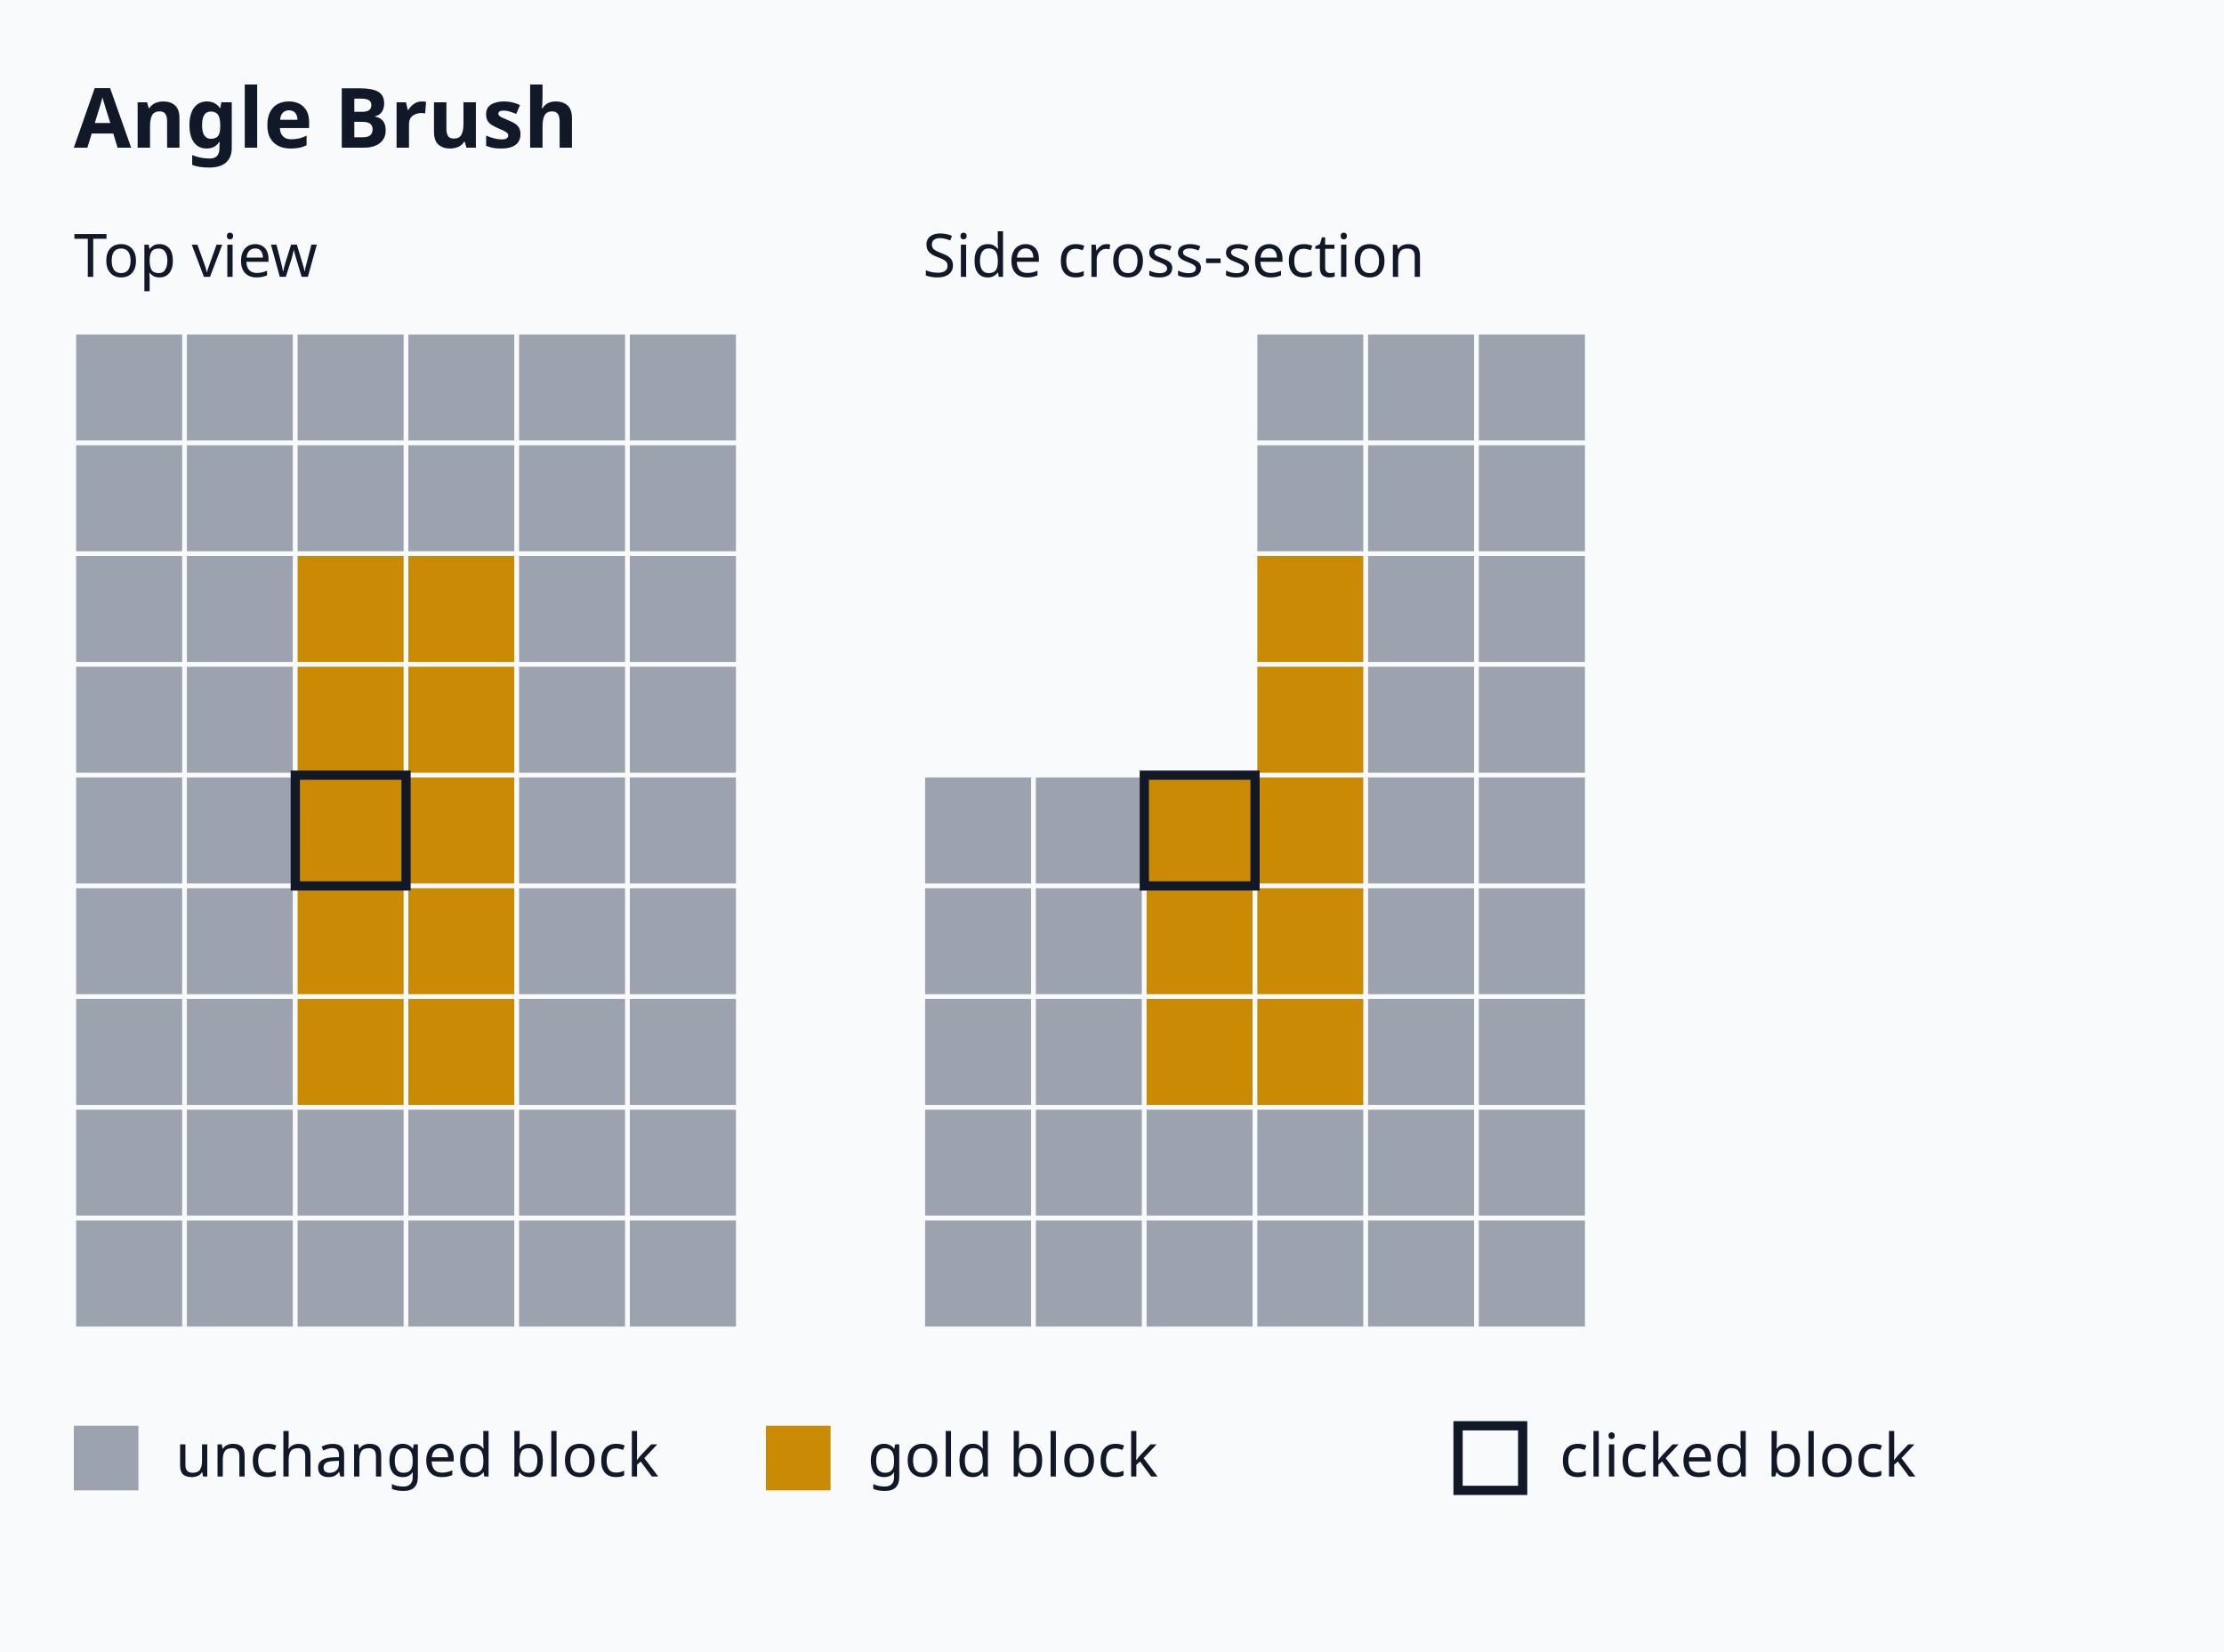
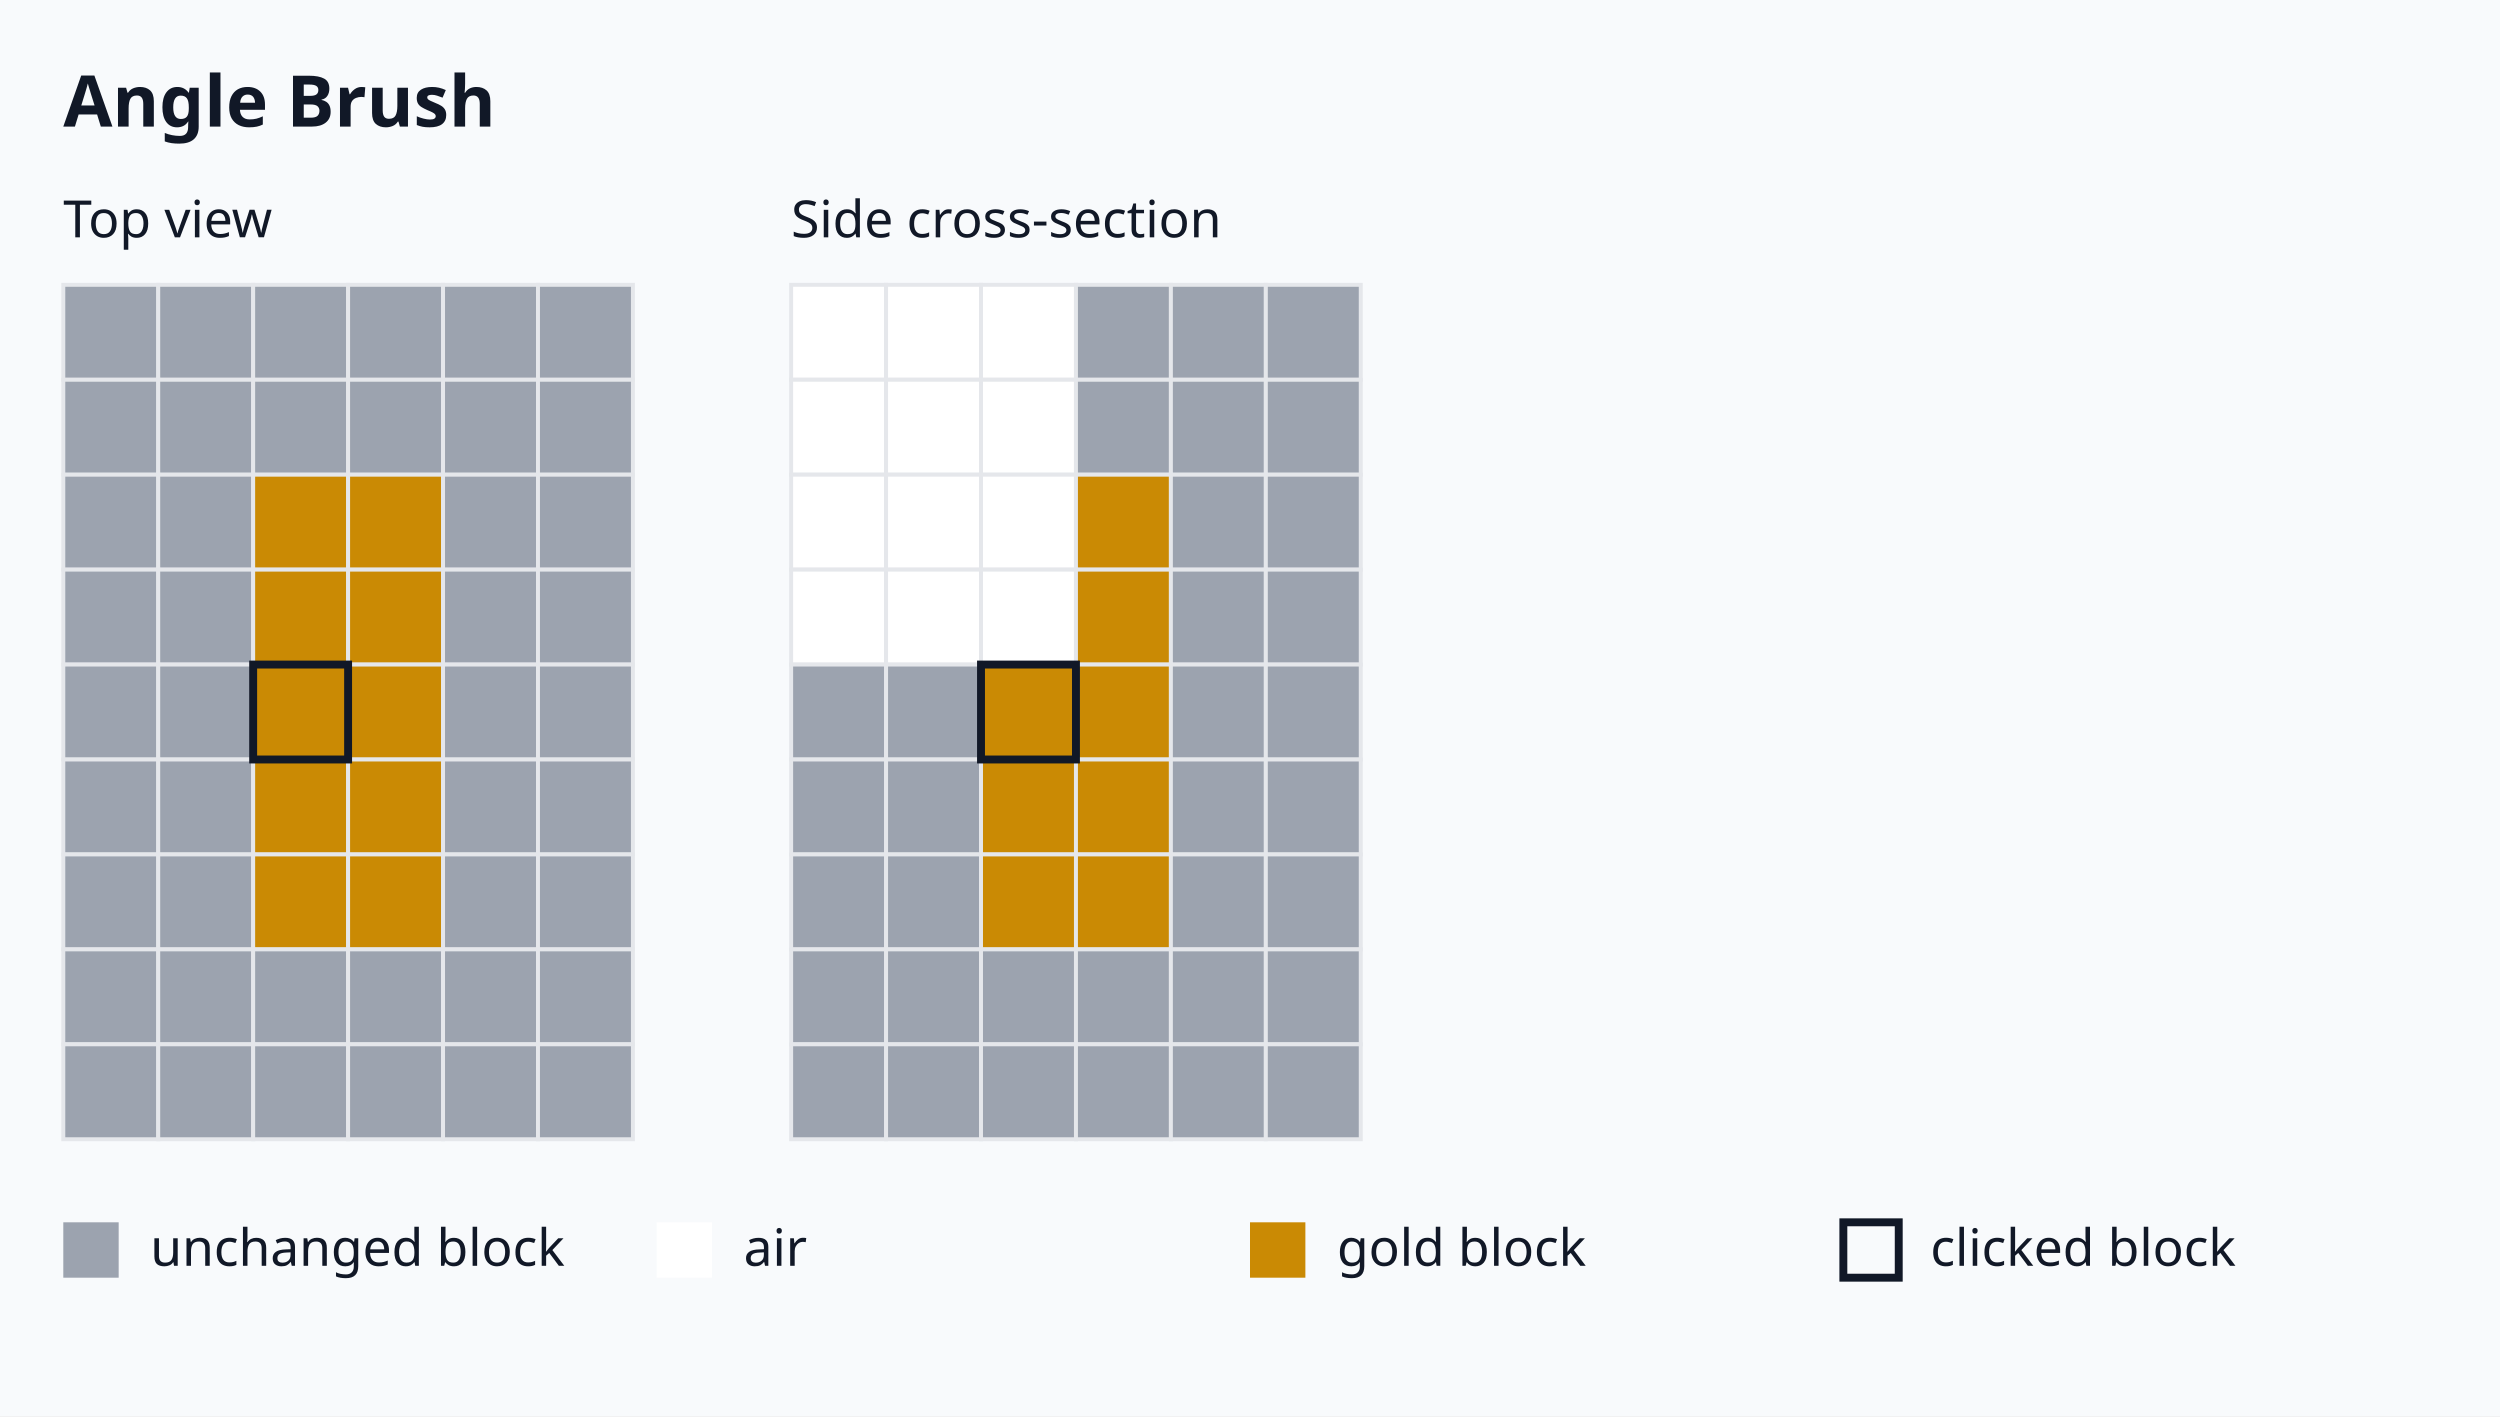
- <svg xmlns="http://www.w3.org/2000/svg" width="482" height="358" viewBox="0 0 482 358">
-   <rect x="0" y="0" width="482" height="358" fill="#f8fafc" stroke="none" stroke-width="0" />
+ <svg xmlns="http://www.w3.org/2000/svg" width="632" height="358" viewBox="0 0 632 358">
+   <rect x="0" y="0" width="632" height="358" fill="#f8fafc" stroke="none" stroke-width="0" />
  <text x="16" y="32" font-family="sans-serif" font-size="18" font-weight="bold" fill="#111827">Angle Brush</text>
  <text x="16" y="60" font-family="sans-serif" font-size="13" font-weight="normal" fill="#111827">Top view</text>
  <text x="200" y="60" font-family="sans-serif" font-size="13" font-weight="normal" fill="#111827">Side cross-section</text>
-   <rect x="16" y="72" width="24" height="24" fill="#9ca3af" stroke="#f8fafc" stroke-width="1" />
-   <rect x="40" y="72" width="24" height="24" fill="#9ca3af" stroke="#f8fafc" stroke-width="1" />
-   <rect x="64" y="72" width="24" height="24" fill="#9ca3af" stroke="#f8fafc" stroke-width="1" />
-   <rect x="88" y="72" width="24" height="24" fill="#9ca3af" stroke="#f8fafc" stroke-width="1" />
-   <rect x="112" y="72" width="24" height="24" fill="#9ca3af" stroke="#f8fafc" stroke-width="1" />
-   <rect x="136" y="72" width="24" height="24" fill="#9ca3af" stroke="#f8fafc" stroke-width="1" />
-   <rect x="16" y="96" width="24" height="24" fill="#9ca3af" stroke="#f8fafc" stroke-width="1" />
-   <rect x="40" y="96" width="24" height="24" fill="#9ca3af" stroke="#f8fafc" stroke-width="1" />
-   <rect x="64" y="96" width="24" height="24" fill="#9ca3af" stroke="#f8fafc" stroke-width="1" />
-   <rect x="88" y="96" width="24" height="24" fill="#9ca3af" stroke="#f8fafc" stroke-width="1" />
-   <rect x="112" y="96" width="24" height="24" fill="#9ca3af" stroke="#f8fafc" stroke-width="1" />
-   <rect x="136" y="96" width="24" height="24" fill="#9ca3af" stroke="#f8fafc" stroke-width="1" />
-   <rect x="16" y="120" width="24" height="24" fill="#9ca3af" stroke="#f8fafc" stroke-width="1" />
-   <rect x="40" y="120" width="24" height="24" fill="#9ca3af" stroke="#f8fafc" stroke-width="1" />
-   <rect x="64" y="120" width="24" height="24" fill="#ca8a04" stroke="#f8fafc" stroke-width="1" />
-   <rect x="88" y="120" width="24" height="24" fill="#ca8a04" stroke="#f8fafc" stroke-width="1" />
-   <rect x="112" y="120" width="24" height="24" fill="#9ca3af" stroke="#f8fafc" stroke-width="1" />
-   <rect x="136" y="120" width="24" height="24" fill="#9ca3af" stroke="#f8fafc" stroke-width="1" />
-   <rect x="16" y="144" width="24" height="24" fill="#9ca3af" stroke="#f8fafc" stroke-width="1" />
-   <rect x="40" y="144" width="24" height="24" fill="#9ca3af" stroke="#f8fafc" stroke-width="1" />
-   <rect x="64" y="144" width="24" height="24" fill="#ca8a04" stroke="#f8fafc" stroke-width="1" />
-   <rect x="88" y="144" width="24" height="24" fill="#ca8a04" stroke="#f8fafc" stroke-width="1" />
-   <rect x="112" y="144" width="24" height="24" fill="#9ca3af" stroke="#f8fafc" stroke-width="1" />
-   <rect x="136" y="144" width="24" height="24" fill="#9ca3af" stroke="#f8fafc" stroke-width="1" />
-   <rect x="16" y="168" width="24" height="24" fill="#9ca3af" stroke="#f8fafc" stroke-width="1" />
-   <rect x="40" y="168" width="24" height="24" fill="#9ca3af" stroke="#f8fafc" stroke-width="1" />
-   <rect x="64" y="168" width="24" height="24" fill="#ca8a04" stroke="#f8fafc" stroke-width="1" />
-   <rect x="88" y="168" width="24" height="24" fill="#ca8a04" stroke="#f8fafc" stroke-width="1" />
-   <rect x="112" y="168" width="24" height="24" fill="#9ca3af" stroke="#f8fafc" stroke-width="1" />
-   <rect x="136" y="168" width="24" height="24" fill="#9ca3af" stroke="#f8fafc" stroke-width="1" />
-   <rect x="16" y="192" width="24" height="24" fill="#9ca3af" stroke="#f8fafc" stroke-width="1" />
-   <rect x="40" y="192" width="24" height="24" fill="#9ca3af" stroke="#f8fafc" stroke-width="1" />
-   <rect x="64" y="192" width="24" height="24" fill="#ca8a04" stroke="#f8fafc" stroke-width="1" />
-   <rect x="88" y="192" width="24" height="24" fill="#ca8a04" stroke="#f8fafc" stroke-width="1" />
-   <rect x="112" y="192" width="24" height="24" fill="#9ca3af" stroke="#f8fafc" stroke-width="1" />
-   <rect x="136" y="192" width="24" height="24" fill="#9ca3af" stroke="#f8fafc" stroke-width="1" />
-   <rect x="16" y="216" width="24" height="24" fill="#9ca3af" stroke="#f8fafc" stroke-width="1" />
-   <rect x="40" y="216" width="24" height="24" fill="#9ca3af" stroke="#f8fafc" stroke-width="1" />
-   <rect x="64" y="216" width="24" height="24" fill="#ca8a04" stroke="#f8fafc" stroke-width="1" />
-   <rect x="88" y="216" width="24" height="24" fill="#ca8a04" stroke="#f8fafc" stroke-width="1" />
-   <rect x="112" y="216" width="24" height="24" fill="#9ca3af" stroke="#f8fafc" stroke-width="1" />
-   <rect x="136" y="216" width="24" height="24" fill="#9ca3af" stroke="#f8fafc" stroke-width="1" />
-   <rect x="16" y="240" width="24" height="24" fill="#9ca3af" stroke="#f8fafc" stroke-width="1" />
-   <rect x="40" y="240" width="24" height="24" fill="#9ca3af" stroke="#f8fafc" stroke-width="1" />
-   <rect x="64" y="240" width="24" height="24" fill="#9ca3af" stroke="#f8fafc" stroke-width="1" />
-   <rect x="88" y="240" width="24" height="24" fill="#9ca3af" stroke="#f8fafc" stroke-width="1" />
-   <rect x="112" y="240" width="24" height="24" fill="#9ca3af" stroke="#f8fafc" stroke-width="1" />
-   <rect x="136" y="240" width="24" height="24" fill="#9ca3af" stroke="#f8fafc" stroke-width="1" />
-   <rect x="16" y="264" width="24" height="24" fill="#9ca3af" stroke="#f8fafc" stroke-width="1" />
-   <rect x="40" y="264" width="24" height="24" fill="#9ca3af" stroke="#f8fafc" stroke-width="1" />
-   <rect x="64" y="264" width="24" height="24" fill="#9ca3af" stroke="#f8fafc" stroke-width="1" />
-   <rect x="88" y="264" width="24" height="24" fill="#9ca3af" stroke="#f8fafc" stroke-width="1" />
-   <rect x="112" y="264" width="24" height="24" fill="#9ca3af" stroke="#f8fafc" stroke-width="1" />
-   <rect x="136" y="264" width="24" height="24" fill="#9ca3af" stroke="#f8fafc" stroke-width="1" />
+   <rect x="16" y="72" width="24" height="24" fill="#9ca3af" stroke="#e5e7eb" stroke-width="1" />
+   <rect x="40" y="72" width="24" height="24" fill="#9ca3af" stroke="#e5e7eb" stroke-width="1" />
+   <rect x="64" y="72" width="24" height="24" fill="#9ca3af" stroke="#e5e7eb" stroke-width="1" />
+   <rect x="88" y="72" width="24" height="24" fill="#9ca3af" stroke="#e5e7eb" stroke-width="1" />
+   <rect x="112" y="72" width="24" height="24" fill="#9ca3af" stroke="#e5e7eb" stroke-width="1" />
+   <rect x="136" y="72" width="24" height="24" fill="#9ca3af" stroke="#e5e7eb" stroke-width="1" />
+   <rect x="16" y="96" width="24" height="24" fill="#9ca3af" stroke="#e5e7eb" stroke-width="1" />
+   <rect x="40" y="96" width="24" height="24" fill="#9ca3af" stroke="#e5e7eb" stroke-width="1" />
+   <rect x="64" y="96" width="24" height="24" fill="#9ca3af" stroke="#e5e7eb" stroke-width="1" />
+   <rect x="88" y="96" width="24" height="24" fill="#9ca3af" stroke="#e5e7eb" stroke-width="1" />
+   <rect x="112" y="96" width="24" height="24" fill="#9ca3af" stroke="#e5e7eb" stroke-width="1" />
+   <rect x="136" y="96" width="24" height="24" fill="#9ca3af" stroke="#e5e7eb" stroke-width="1" />
+   <rect x="16" y="120" width="24" height="24" fill="#9ca3af" stroke="#e5e7eb" stroke-width="1" />
+   <rect x="40" y="120" width="24" height="24" fill="#9ca3af" stroke="#e5e7eb" stroke-width="1" />
+   <rect x="64" y="120" width="24" height="24" fill="#ca8a04" stroke="#e5e7eb" stroke-width="1" />
+   <rect x="88" y="120" width="24" height="24" fill="#ca8a04" stroke="#e5e7eb" stroke-width="1" />
+   <rect x="112" y="120" width="24" height="24" fill="#9ca3af" stroke="#e5e7eb" stroke-width="1" />
+   <rect x="136" y="120" width="24" height="24" fill="#9ca3af" stroke="#e5e7eb" stroke-width="1" />
+   <rect x="16" y="144" width="24" height="24" fill="#9ca3af" stroke="#e5e7eb" stroke-width="1" />
+   <rect x="40" y="144" width="24" height="24" fill="#9ca3af" stroke="#e5e7eb" stroke-width="1" />
+   <rect x="64" y="144" width="24" height="24" fill="#ca8a04" stroke="#e5e7eb" stroke-width="1" />
+   <rect x="88" y="144" width="24" height="24" fill="#ca8a04" stroke="#e5e7eb" stroke-width="1" />
+   <rect x="112" y="144" width="24" height="24" fill="#9ca3af" stroke="#e5e7eb" stroke-width="1" />
+   <rect x="136" y="144" width="24" height="24" fill="#9ca3af" stroke="#e5e7eb" stroke-width="1" />
+   <rect x="16" y="168" width="24" height="24" fill="#9ca3af" stroke="#e5e7eb" stroke-width="1" />
+   <rect x="40" y="168" width="24" height="24" fill="#9ca3af" stroke="#e5e7eb" stroke-width="1" />
+   <rect x="64" y="168" width="24" height="24" fill="#ca8a04" stroke="#e5e7eb" stroke-width="1" />
+   <rect x="88" y="168" width="24" height="24" fill="#ca8a04" stroke="#e5e7eb" stroke-width="1" />
+   <rect x="112" y="168" width="24" height="24" fill="#9ca3af" stroke="#e5e7eb" stroke-width="1" />
+   <rect x="136" y="168" width="24" height="24" fill="#9ca3af" stroke="#e5e7eb" stroke-width="1" />
+   <rect x="16" y="192" width="24" height="24" fill="#9ca3af" stroke="#e5e7eb" stroke-width="1" />
+   <rect x="40" y="192" width="24" height="24" fill="#9ca3af" stroke="#e5e7eb" stroke-width="1" />
+   <rect x="64" y="192" width="24" height="24" fill="#ca8a04" stroke="#e5e7eb" stroke-width="1" />
+   <rect x="88" y="192" width="24" height="24" fill="#ca8a04" stroke="#e5e7eb" stroke-width="1" />
+   <rect x="112" y="192" width="24" height="24" fill="#9ca3af" stroke="#e5e7eb" stroke-width="1" />
+   <rect x="136" y="192" width="24" height="24" fill="#9ca3af" stroke="#e5e7eb" stroke-width="1" />
+   <rect x="16" y="216" width="24" height="24" fill="#9ca3af" stroke="#e5e7eb" stroke-width="1" />
+   <rect x="40" y="216" width="24" height="24" fill="#9ca3af" stroke="#e5e7eb" stroke-width="1" />
+   <rect x="64" y="216" width="24" height="24" fill="#ca8a04" stroke="#e5e7eb" stroke-width="1" />
+   <rect x="88" y="216" width="24" height="24" fill="#ca8a04" stroke="#e5e7eb" stroke-width="1" />
+   <rect x="112" y="216" width="24" height="24" fill="#9ca3af" stroke="#e5e7eb" stroke-width="1" />
+   <rect x="136" y="216" width="24" height="24" fill="#9ca3af" stroke="#e5e7eb" stroke-width="1" />
+   <rect x="16" y="240" width="24" height="24" fill="#9ca3af" stroke="#e5e7eb" stroke-width="1" />
+   <rect x="40" y="240" width="24" height="24" fill="#9ca3af" stroke="#e5e7eb" stroke-width="1" />
+   <rect x="64" y="240" width="24" height="24" fill="#9ca3af" stroke="#e5e7eb" stroke-width="1" />
+   <rect x="88" y="240" width="24" height="24" fill="#9ca3af" stroke="#e5e7eb" stroke-width="1" />
+   <rect x="112" y="240" width="24" height="24" fill="#9ca3af" stroke="#e5e7eb" stroke-width="1" />
+   <rect x="136" y="240" width="24" height="24" fill="#9ca3af" stroke="#e5e7eb" stroke-width="1" />
+   <rect x="16" y="264" width="24" height="24" fill="#9ca3af" stroke="#e5e7eb" stroke-width="1" />
+   <rect x="40" y="264" width="24" height="24" fill="#9ca3af" stroke="#e5e7eb" stroke-width="1" />
+   <rect x="64" y="264" width="24" height="24" fill="#9ca3af" stroke="#e5e7eb" stroke-width="1" />
+   <rect x="88" y="264" width="24" height="24" fill="#9ca3af" stroke="#e5e7eb" stroke-width="1" />
+   <rect x="112" y="264" width="24" height="24" fill="#9ca3af" stroke="#e5e7eb" stroke-width="1" />
+   <rect x="136" y="264" width="24" height="24" fill="#9ca3af" stroke="#e5e7eb" stroke-width="1" />
  <rect x="64" y="168" width="24" height="24" fill="none" stroke="#111827" stroke-width="2" />
-   <rect x="272" y="72" width="24" height="24" fill="#9ca3af" stroke="#f8fafc" stroke-width="1" />
-   <rect x="296" y="72" width="24" height="24" fill="#9ca3af" stroke="#f8fafc" stroke-width="1" />
-   <rect x="320" y="72" width="24" height="24" fill="#9ca3af" stroke="#f8fafc" stroke-width="1" />
-   <rect x="272" y="96" width="24" height="24" fill="#9ca3af" stroke="#f8fafc" stroke-width="1" />
-   <rect x="296" y="96" width="24" height="24" fill="#9ca3af" stroke="#f8fafc" stroke-width="1" />
-   <rect x="320" y="96" width="24" height="24" fill="#9ca3af" stroke="#f8fafc" stroke-width="1" />
-   <rect x="272" y="120" width="24" height="24" fill="#ca8a04" stroke="#f8fafc" stroke-width="1" />
-   <rect x="296" y="120" width="24" height="24" fill="#9ca3af" stroke="#f8fafc" stroke-width="1" />
-   <rect x="320" y="120" width="24" height="24" fill="#9ca3af" stroke="#f8fafc" stroke-width="1" />
-   <rect x="272" y="144" width="24" height="24" fill="#ca8a04" stroke="#f8fafc" stroke-width="1" />
-   <rect x="296" y="144" width="24" height="24" fill="#9ca3af" stroke="#f8fafc" stroke-width="1" />
-   <rect x="320" y="144" width="24" height="24" fill="#9ca3af" stroke="#f8fafc" stroke-width="1" />
-   <rect x="200" y="168" width="24" height="24" fill="#9ca3af" stroke="#f8fafc" stroke-width="1" />
-   <rect x="224" y="168" width="24" height="24" fill="#9ca3af" stroke="#f8fafc" stroke-width="1" />
-   <rect x="248" y="168" width="24" height="24" fill="#ca8a04" stroke="#f8fafc" stroke-width="1" />
-   <rect x="272" y="168" width="24" height="24" fill="#ca8a04" stroke="#f8fafc" stroke-width="1" />
-   <rect x="296" y="168" width="24" height="24" fill="#9ca3af" stroke="#f8fafc" stroke-width="1" />
-   <rect x="320" y="168" width="24" height="24" fill="#9ca3af" stroke="#f8fafc" stroke-width="1" />
-   <rect x="200" y="192" width="24" height="24" fill="#9ca3af" stroke="#f8fafc" stroke-width="1" />
-   <rect x="224" y="192" width="24" height="24" fill="#9ca3af" stroke="#f8fafc" stroke-width="1" />
-   <rect x="248" y="192" width="24" height="24" fill="#ca8a04" stroke="#f8fafc" stroke-width="1" />
-   <rect x="272" y="192" width="24" height="24" fill="#ca8a04" stroke="#f8fafc" stroke-width="1" />
-   <rect x="296" y="192" width="24" height="24" fill="#9ca3af" stroke="#f8fafc" stroke-width="1" />
-   <rect x="320" y="192" width="24" height="24" fill="#9ca3af" stroke="#f8fafc" stroke-width="1" />
-   <rect x="200" y="216" width="24" height="24" fill="#9ca3af" stroke="#f8fafc" stroke-width="1" />
-   <rect x="224" y="216" width="24" height="24" fill="#9ca3af" stroke="#f8fafc" stroke-width="1" />
-   <rect x="248" y="216" width="24" height="24" fill="#ca8a04" stroke="#f8fafc" stroke-width="1" />
-   <rect x="272" y="216" width="24" height="24" fill="#ca8a04" stroke="#f8fafc" stroke-width="1" />
-   <rect x="296" y="216" width="24" height="24" fill="#9ca3af" stroke="#f8fafc" stroke-width="1" />
-   <rect x="320" y="216" width="24" height="24" fill="#9ca3af" stroke="#f8fafc" stroke-width="1" />
-   <rect x="200" y="240" width="24" height="24" fill="#9ca3af" stroke="#f8fafc" stroke-width="1" />
-   <rect x="224" y="240" width="24" height="24" fill="#9ca3af" stroke="#f8fafc" stroke-width="1" />
-   <rect x="248" y="240" width="24" height="24" fill="#9ca3af" stroke="#f8fafc" stroke-width="1" />
-   <rect x="272" y="240" width="24" height="24" fill="#9ca3af" stroke="#f8fafc" stroke-width="1" />
-   <rect x="296" y="240" width="24" height="24" fill="#9ca3af" stroke="#f8fafc" stroke-width="1" />
-   <rect x="320" y="240" width="24" height="24" fill="#9ca3af" stroke="#f8fafc" stroke-width="1" />
-   <rect x="200" y="264" width="24" height="24" fill="#9ca3af" stroke="#f8fafc" stroke-width="1" />
-   <rect x="224" y="264" width="24" height="24" fill="#9ca3af" stroke="#f8fafc" stroke-width="1" />
-   <rect x="248" y="264" width="24" height="24" fill="#9ca3af" stroke="#f8fafc" stroke-width="1" />
-   <rect x="272" y="264" width="24" height="24" fill="#9ca3af" stroke="#f8fafc" stroke-width="1" />
-   <rect x="296" y="264" width="24" height="24" fill="#9ca3af" stroke="#f8fafc" stroke-width="1" />
-   <rect x="320" y="264" width="24" height="24" fill="#9ca3af" stroke="#f8fafc" stroke-width="1" />
+   <rect x="200" y="72" width="24" height="24" fill="#ffffff" stroke="#e5e7eb" stroke-width="1" />
+   <rect x="224" y="72" width="24" height="24" fill="#ffffff" stroke="#e5e7eb" stroke-width="1" />
+   <rect x="248" y="72" width="24" height="24" fill="#ffffff" stroke="#e5e7eb" stroke-width="1" />
+   <rect x="272" y="72" width="24" height="24" fill="#9ca3af" stroke="#e5e7eb" stroke-width="1" />
+   <rect x="296" y="72" width="24" height="24" fill="#9ca3af" stroke="#e5e7eb" stroke-width="1" />
+   <rect x="320" y="72" width="24" height="24" fill="#9ca3af" stroke="#e5e7eb" stroke-width="1" />
+   <rect x="200" y="96" width="24" height="24" fill="#ffffff" stroke="#e5e7eb" stroke-width="1" />
+   <rect x="224" y="96" width="24" height="24" fill="#ffffff" stroke="#e5e7eb" stroke-width="1" />
+   <rect x="248" y="96" width="24" height="24" fill="#ffffff" stroke="#e5e7eb" stroke-width="1" />
+   <rect x="272" y="96" width="24" height="24" fill="#9ca3af" stroke="#e5e7eb" stroke-width="1" />
+   <rect x="296" y="96" width="24" height="24" fill="#9ca3af" stroke="#e5e7eb" stroke-width="1" />
+   <rect x="320" y="96" width="24" height="24" fill="#9ca3af" stroke="#e5e7eb" stroke-width="1" />
+   <rect x="200" y="120" width="24" height="24" fill="#ffffff" stroke="#e5e7eb" stroke-width="1" />
+   <rect x="224" y="120" width="24" height="24" fill="#ffffff" stroke="#e5e7eb" stroke-width="1" />
+   <rect x="248" y="120" width="24" height="24" fill="#ffffff" stroke="#e5e7eb" stroke-width="1" />
+   <rect x="272" y="120" width="24" height="24" fill="#ca8a04" stroke="#e5e7eb" stroke-width="1" />
+   <rect x="296" y="120" width="24" height="24" fill="#9ca3af" stroke="#e5e7eb" stroke-width="1" />
+   <rect x="320" y="120" width="24" height="24" fill="#9ca3af" stroke="#e5e7eb" stroke-width="1" />
+   <rect x="200" y="144" width="24" height="24" fill="#ffffff" stroke="#e5e7eb" stroke-width="1" />
+   <rect x="224" y="144" width="24" height="24" fill="#ffffff" stroke="#e5e7eb" stroke-width="1" />
+   <rect x="248" y="144" width="24" height="24" fill="#ffffff" stroke="#e5e7eb" stroke-width="1" />
+   <rect x="272" y="144" width="24" height="24" fill="#ca8a04" stroke="#e5e7eb" stroke-width="1" />
+   <rect x="296" y="144" width="24" height="24" fill="#9ca3af" stroke="#e5e7eb" stroke-width="1" />
+   <rect x="320" y="144" width="24" height="24" fill="#9ca3af" stroke="#e5e7eb" stroke-width="1" />
+   <rect x="200" y="168" width="24" height="24" fill="#9ca3af" stroke="#e5e7eb" stroke-width="1" />
+   <rect x="224" y="168" width="24" height="24" fill="#9ca3af" stroke="#e5e7eb" stroke-width="1" />
+   <rect x="248" y="168" width="24" height="24" fill="#ca8a04" stroke="#e5e7eb" stroke-width="1" />
+   <rect x="272" y="168" width="24" height="24" fill="#ca8a04" stroke="#e5e7eb" stroke-width="1" />
+   <rect x="296" y="168" width="24" height="24" fill="#9ca3af" stroke="#e5e7eb" stroke-width="1" />
+   <rect x="320" y="168" width="24" height="24" fill="#9ca3af" stroke="#e5e7eb" stroke-width="1" />
+   <rect x="200" y="192" width="24" height="24" fill="#9ca3af" stroke="#e5e7eb" stroke-width="1" />
+   <rect x="224" y="192" width="24" height="24" fill="#9ca3af" stroke="#e5e7eb" stroke-width="1" />
+   <rect x="248" y="192" width="24" height="24" fill="#ca8a04" stroke="#e5e7eb" stroke-width="1" />
+   <rect x="272" y="192" width="24" height="24" fill="#ca8a04" stroke="#e5e7eb" stroke-width="1" />
+   <rect x="296" y="192" width="24" height="24" fill="#9ca3af" stroke="#e5e7eb" stroke-width="1" />
+   <rect x="320" y="192" width="24" height="24" fill="#9ca3af" stroke="#e5e7eb" stroke-width="1" />
+   <rect x="200" y="216" width="24" height="24" fill="#9ca3af" stroke="#e5e7eb" stroke-width="1" />
+   <rect x="224" y="216" width="24" height="24" fill="#9ca3af" stroke="#e5e7eb" stroke-width="1" />
+   <rect x="248" y="216" width="24" height="24" fill="#ca8a04" stroke="#e5e7eb" stroke-width="1" />
+   <rect x="272" y="216" width="24" height="24" fill="#ca8a04" stroke="#e5e7eb" stroke-width="1" />
+   <rect x="296" y="216" width="24" height="24" fill="#9ca3af" stroke="#e5e7eb" stroke-width="1" />
+   <rect x="320" y="216" width="24" height="24" fill="#9ca3af" stroke="#e5e7eb" stroke-width="1" />
+   <rect x="200" y="240" width="24" height="24" fill="#9ca3af" stroke="#e5e7eb" stroke-width="1" />
+   <rect x="224" y="240" width="24" height="24" fill="#9ca3af" stroke="#e5e7eb" stroke-width="1" />
+   <rect x="248" y="240" width="24" height="24" fill="#9ca3af" stroke="#e5e7eb" stroke-width="1" />
+   <rect x="272" y="240" width="24" height="24" fill="#9ca3af" stroke="#e5e7eb" stroke-width="1" />
+   <rect x="296" y="240" width="24" height="24" fill="#9ca3af" stroke="#e5e7eb" stroke-width="1" />
+   <rect x="320" y="240" width="24" height="24" fill="#9ca3af" stroke="#e5e7eb" stroke-width="1" />
+   <rect x="200" y="264" width="24" height="24" fill="#9ca3af" stroke="#e5e7eb" stroke-width="1" />
+   <rect x="224" y="264" width="24" height="24" fill="#9ca3af" stroke="#e5e7eb" stroke-width="1" />
+   <rect x="248" y="264" width="24" height="24" fill="#9ca3af" stroke="#e5e7eb" stroke-width="1" />
+   <rect x="272" y="264" width="24" height="24" fill="#9ca3af" stroke="#e5e7eb" stroke-width="1" />
+   <rect x="296" y="264" width="24" height="24" fill="#9ca3af" stroke="#e5e7eb" stroke-width="1" />
+   <rect x="320" y="264" width="24" height="24" fill="#9ca3af" stroke="#e5e7eb" stroke-width="1" />
  <rect x="248" y="168" width="24" height="24" fill="none" stroke="#111827" stroke-width="2" />
  <rect x="16" y="309" width="14" height="14" fill="#9ca3af" stroke="none" stroke-width="0" />
  <text x="38" y="320" font-family="sans-serif" font-size="13" font-weight="normal" fill="#111827">unchanged block</text>
-   <rect x="166" y="309" width="14" height="14" fill="#ca8a04" stroke="none" stroke-width="0" />
-   <text x="188" y="320" font-family="sans-serif" font-size="13" font-weight="normal" fill="#111827">gold block</text>
-   <rect x="316" y="309" width="14" height="14" fill="#f8fafc" stroke="#111827" stroke-width="2" />
-   <text x="338" y="320" font-family="sans-serif" font-size="13" font-weight="normal" fill="#111827">clicked block</text>
+   <rect x="166" y="309" width="14" height="14" fill="#ffffff" stroke="none" stroke-width="0" />
+   <text x="188" y="320" font-family="sans-serif" font-size="13" font-weight="normal" fill="#111827">air</text>
+   <rect x="316" y="309" width="14" height="14" fill="#ca8a04" stroke="none" stroke-width="0" />
+   <text x="338" y="320" font-family="sans-serif" font-size="13" font-weight="normal" fill="#111827">gold block</text>
+   <rect x="466" y="309" width="14" height="14" fill="#f8fafc" stroke="#111827" stroke-width="2" />
+   <text x="488" y="320" font-family="sans-serif" font-size="13" font-weight="normal" fill="#111827">clicked block</text>
</svg>
